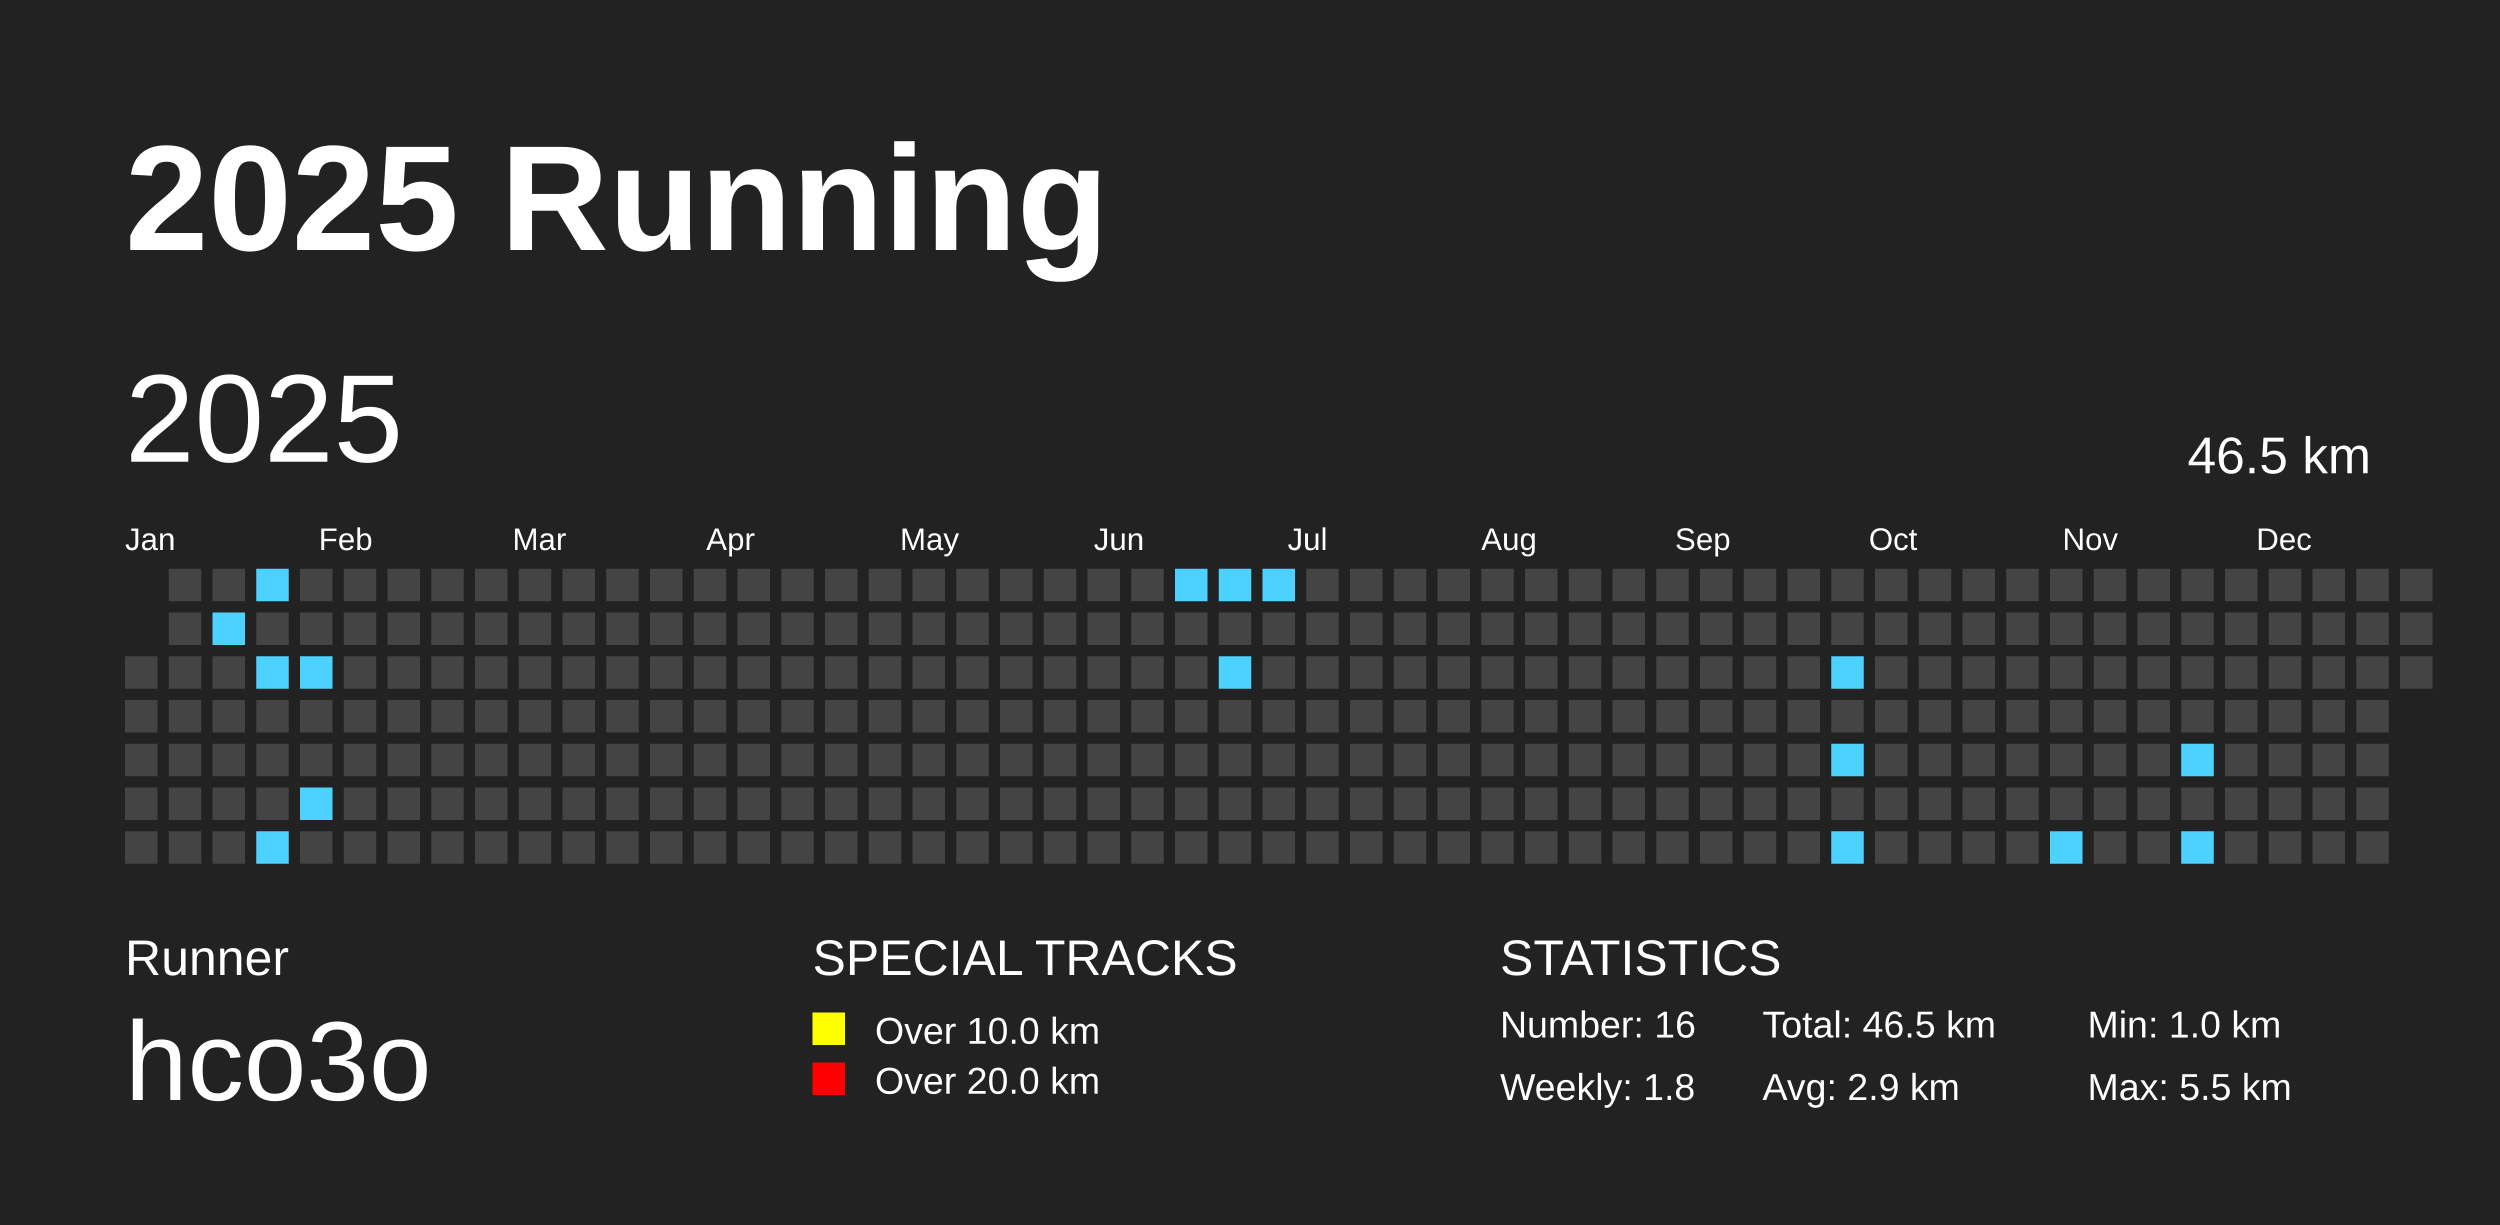
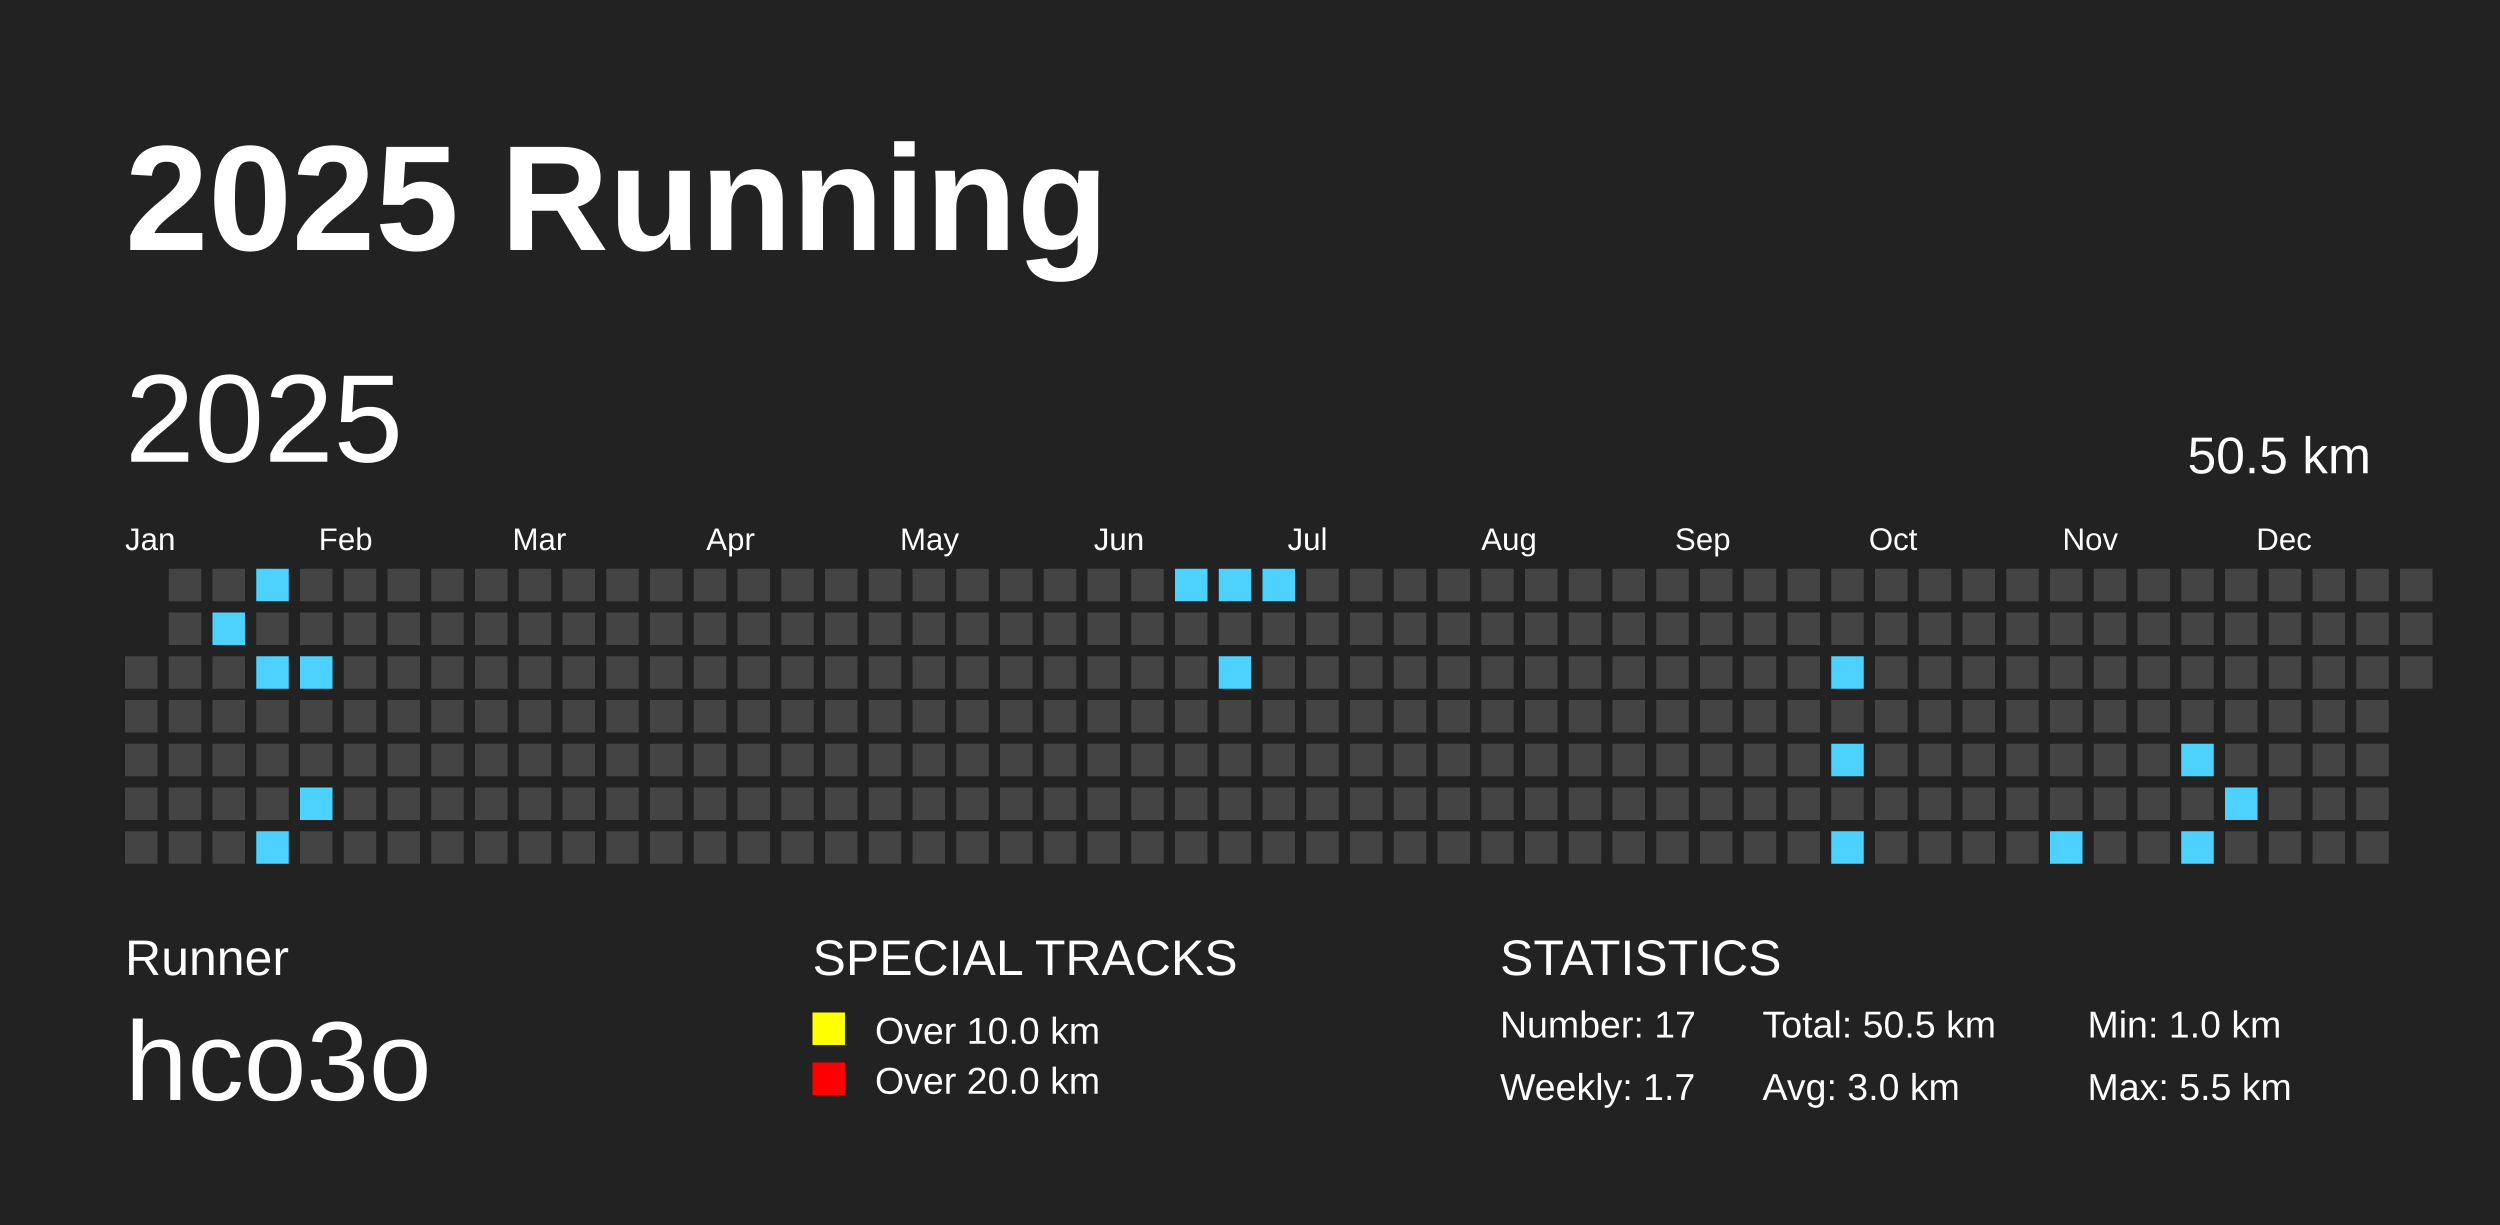
<svg xmlns="http://www.w3.org/2000/svg" baseProfile="full" height="98mm" version="1.1" viewBox="0,0,200,98" width="200mm">
  <defs />
  <rect fill="#222222" height="98" width="200" x="0" y="0" />
  <text fill="#FFFFFF" style="font-size:12px; font-family:Arial; font-weight:bold;" x="10" y="20">2025 Running</text>
  <text fill="#FFFFFF" style="font-size:4px; font-family:Arial" x="10" y="78">Runner</text>
  <text fill="#FFFFFF" style="font-size:9px; font-family:Arial" x="10" y="88">hco3o</text>
  <text fill="#FFFFFF" style="font-size:4px; font-family:Arial" x="65" y="78">SPECIAL TRACKS</text>
  <rect fill="yellow" height="2.6" width="2.6" x="65" y="81" />
  <text fill="#FFFFFF" style="font-size:3px; font-family:Arial" x="70" y="83.5">Over 10.0 km</text>
  <rect fill="red" height="2.6" width="2.6" x="65" y="85" />
  <text fill="#FFFFFF" style="font-size:3px; font-family:Arial" x="70" y="87.5">Over 20.0 km</text>
  <text fill="#FFFFFF" style="font-size:4px; font-family:Arial" x="120" y="78">STATISTICS</text>
-   <text fill="#FFFFFF" style="font-size:3px; font-family:Arial" x="120" y="83">Number: 16</text>
-   <text fill="#FFFFFF" style="font-size:3px; font-family:Arial" x="120" y="88">Weekly: 1.8</text>
-   <text fill="#FFFFFF" style="font-size:3px; font-family:Arial" x="141" y="83">Total: 46.5 km</text>
-   <text fill="#FFFFFF" style="font-size:3px; font-family:Arial" x="141" y="88">Avg: 2.9 km</text>
+   <text fill="#FFFFFF" style="font-size:3px; font-family:Arial" x="120" y="83">Number: 17</text>
+   <text fill="#FFFFFF" style="font-size:3px; font-family:Arial" x="120" y="88">Weekly: 1.7</text>
+   <text fill="#FFFFFF" style="font-size:3px; font-family:Arial" x="141" y="83">Total: 50.5 km</text>
+   <text fill="#FFFFFF" style="font-size:3px; font-family:Arial" x="141" y="88">Avg: 3.0 km</text>
  <text fill="#FFFFFF" style="font-size:3px; font-family:Arial" x="167" y="83">Min: 1.0 km</text>
  <text fill="#FFFFFF" style="font-size:3px; font-family:Arial" x="167" y="88">Max: 5.5 km</text>
  <text dominant-baseline="hanging" fill="#FFFFFF" style="font-size:10.0px; font-family:Arial;" x="10" y="30">2025</text>
-   <text dominant-baseline="hanging" fill="#FFFFFF" style="font-size:4.125px; font-family:Arial;" x="175" y="35">46.5 km</text>
+   <text dominant-baseline="hanging" fill="#FFFFFF" style="font-size:4.125px; font-family:Arial;" x="175" y="35">50.5 km</text>
  <text fill="#FFFFFF" style="font-size:2.5px; font-family:Arial" x="10.0" y="44">Jan</text>
  <text fill="#FFFFFF" style="font-size:2.5px; font-family:Arial" x="25.5" y="44">Feb</text>
  <text fill="#FFFFFF" style="font-size:2.5px; font-family:Arial" x="41.0" y="44">Mar</text>
  <text fill="#FFFFFF" style="font-size:2.5px; font-family:Arial" x="56.5" y="44">Apr</text>
  <text fill="#FFFFFF" style="font-size:2.5px; font-family:Arial" x="72.0" y="44">May</text>
  <text fill="#FFFFFF" style="font-size:2.5px; font-family:Arial" x="87.5" y="44">Jun</text>
  <text fill="#FFFFFF" style="font-size:2.5px; font-family:Arial" x="103.0" y="44">Jul</text>
  <text fill="#FFFFFF" style="font-size:2.5px; font-family:Arial" x="118.5" y="44">Aug</text>
  <text fill="#FFFFFF" style="font-size:2.5px; font-family:Arial" x="134.0" y="44">Sep</text>
  <text fill="#FFFFFF" style="font-size:2.5px; font-family:Arial" x="149.5" y="44">Oct</text>
  <text fill="#FFFFFF" style="font-size:2.5px; font-family:Arial" x="165.0" y="44">Nov</text>
  <text fill="#FFFFFF" style="font-size:2.5px; font-family:Arial" x="180.5" y="44">Dec</text>
  <rect fill="#444444" height="2.6" width="2.6" x="10.0" y="52.5" />
  <rect fill="#444444" height="2.6" width="2.6" x="10.0" y="56.0" />
  <rect fill="#444444" height="2.6" width="2.6" x="10.0" y="59.5" />
  <rect fill="#444444" height="2.6" width="2.6" x="10.0" y="63.0" />
  <rect fill="#444444" height="2.6" width="2.6" x="10.0" y="66.5" />
  <rect fill="#444444" height="2.6" width="2.6" x="13.5" y="45.5" />
  <rect fill="#444444" height="2.6" width="2.6" x="13.5" y="49.0" />
  <rect fill="#444444" height="2.6" width="2.6" x="13.5" y="52.5" />
  <rect fill="#444444" height="2.6" width="2.6" x="13.5" y="56.0" />
  <rect fill="#444444" height="2.6" width="2.6" x="13.5" y="59.5" />
  <rect fill="#444444" height="2.6" width="2.6" x="13.5" y="63.0" />
  <rect fill="#444444" height="2.6" width="2.6" x="13.5" y="66.5" />
  <rect fill="#444444" height="2.6" width="2.6" x="17.0" y="45.5" />
  <rect fill="#4DD2FF" height="2.6" width="2.6" x="17.0" y="49.0" />
  <rect fill="#444444" height="2.6" width="2.6" x="17.0" y="52.5" />
  <rect fill="#444444" height="2.6" width="2.6" x="17.0" y="56.0" />
  <rect fill="#444444" height="2.6" width="2.6" x="17.0" y="59.5" />
  <rect fill="#444444" height="2.6" width="2.6" x="17.0" y="63.0" />
  <rect fill="#444444" height="2.6" width="2.6" x="17.0" y="66.5" />
  <rect fill="#4DD2FF" height="2.6" width="2.6" x="20.5" y="45.5" />
  <rect fill="#444444" height="2.6" width="2.6" x="20.5" y="49.0" />
  <rect fill="#4DD2FF" height="2.6" width="2.6" x="20.5" y="52.5" />
  <rect fill="#444444" height="2.6" width="2.6" x="20.5" y="56.0" />
  <rect fill="#444444" height="2.6" width="2.6" x="20.5" y="59.5" />
  <rect fill="#444444" height="2.6" width="2.6" x="20.5" y="63.0" />
  <rect fill="#4DD2FF" height="2.6" width="2.6" x="20.5" y="66.5" />
  <rect fill="#444444" height="2.6" width="2.6" x="24.0" y="45.5" />
  <rect fill="#444444" height="2.6" width="2.6" x="24.0" y="49.0" />
  <rect fill="#4DD2FF" height="2.6" width="2.6" x="24.0" y="52.5" />
  <rect fill="#444444" height="2.6" width="2.6" x="24.0" y="56.0" />
  <rect fill="#444444" height="2.6" width="2.6" x="24.0" y="59.5" />
  <rect fill="#4DD2FF" height="2.6" width="2.6" x="24.0" y="63.0" />
  <rect fill="#444444" height="2.6" width="2.6" x="24.0" y="66.5" />
  <rect fill="#444444" height="2.6" width="2.6" x="27.5" y="45.5" />
  <rect fill="#444444" height="2.6" width="2.6" x="27.5" y="49.0" />
  <rect fill="#444444" height="2.6" width="2.6" x="27.5" y="52.5" />
  <rect fill="#444444" height="2.6" width="2.6" x="27.5" y="56.0" />
  <rect fill="#444444" height="2.6" width="2.6" x="27.5" y="59.5" />
  <rect fill="#444444" height="2.6" width="2.6" x="27.5" y="63.0" />
  <rect fill="#444444" height="2.6" width="2.6" x="27.5" y="66.5" />
  <rect fill="#444444" height="2.6" width="2.6" x="31.0" y="45.5" />
  <rect fill="#444444" height="2.6" width="2.6" x="31.0" y="49.0" />
  <rect fill="#444444" height="2.6" width="2.6" x="31.0" y="52.5" />
  <rect fill="#444444" height="2.6" width="2.6" x="31.0" y="56.0" />
  <rect fill="#444444" height="2.6" width="2.6" x="31.0" y="59.5" />
  <rect fill="#444444" height="2.6" width="2.6" x="31.0" y="63.0" />
  <rect fill="#444444" height="2.6" width="2.6" x="31.0" y="66.5" />
  <rect fill="#444444" height="2.6" width="2.6" x="34.5" y="45.5" />
  <rect fill="#444444" height="2.6" width="2.6" x="34.5" y="49.0" />
  <rect fill="#444444" height="2.6" width="2.6" x="34.5" y="52.5" />
  <rect fill="#444444" height="2.6" width="2.6" x="34.5" y="56.0" />
  <rect fill="#444444" height="2.6" width="2.6" x="34.5" y="59.5" />
  <rect fill="#444444" height="2.6" width="2.6" x="34.5" y="63.0" />
  <rect fill="#444444" height="2.6" width="2.6" x="34.5" y="66.5" />
  <rect fill="#444444" height="2.6" width="2.6" x="38.0" y="45.5" />
  <rect fill="#444444" height="2.6" width="2.6" x="38.0" y="49.0" />
  <rect fill="#444444" height="2.6" width="2.6" x="38.0" y="52.5" />
  <rect fill="#444444" height="2.6" width="2.6" x="38.0" y="56.0" />
  <rect fill="#444444" height="2.6" width="2.6" x="38.0" y="59.5" />
  <rect fill="#444444" height="2.6" width="2.6" x="38.0" y="63.0" />
  <rect fill="#444444" height="2.6" width="2.6" x="38.0" y="66.5" />
  <rect fill="#444444" height="2.6" width="2.6" x="41.5" y="45.5" />
  <rect fill="#444444" height="2.6" width="2.6" x="41.5" y="49.0" />
  <rect fill="#444444" height="2.6" width="2.6" x="41.5" y="52.5" />
  <rect fill="#444444" height="2.6" width="2.6" x="41.5" y="56.0" />
  <rect fill="#444444" height="2.6" width="2.6" x="41.5" y="59.5" />
  <rect fill="#444444" height="2.6" width="2.6" x="41.5" y="63.0" />
  <rect fill="#444444" height="2.6" width="2.6" x="41.5" y="66.5" />
  <rect fill="#444444" height="2.6" width="2.6" x="45.0" y="45.5" />
  <rect fill="#444444" height="2.6" width="2.6" x="45.0" y="49.0" />
  <rect fill="#444444" height="2.6" width="2.6" x="45.0" y="52.5" />
  <rect fill="#444444" height="2.6" width="2.6" x="45.0" y="56.0" />
  <rect fill="#444444" height="2.6" width="2.6" x="45.0" y="59.5" />
  <rect fill="#444444" height="2.6" width="2.6" x="45.0" y="63.0" />
  <rect fill="#444444" height="2.6" width="2.6" x="45.0" y="66.5" />
  <rect fill="#444444" height="2.6" width="2.6" x="48.5" y="45.5" />
  <rect fill="#444444" height="2.6" width="2.6" x="48.5" y="49.0" />
  <rect fill="#444444" height="2.6" width="2.6" x="48.5" y="52.5" />
  <rect fill="#444444" height="2.6" width="2.6" x="48.5" y="56.0" />
  <rect fill="#444444" height="2.6" width="2.6" x="48.5" y="59.5" />
  <rect fill="#444444" height="2.6" width="2.6" x="48.5" y="63.0" />
  <rect fill="#444444" height="2.6" width="2.6" x="48.5" y="66.5" />
  <rect fill="#444444" height="2.6" width="2.6" x="52.0" y="45.5" />
  <rect fill="#444444" height="2.6" width="2.6" x="52.0" y="49.0" />
  <rect fill="#444444" height="2.6" width="2.6" x="52.0" y="52.5" />
  <rect fill="#444444" height="2.6" width="2.6" x="52.0" y="56.0" />
  <rect fill="#444444" height="2.6" width="2.6" x="52.0" y="59.5" />
  <rect fill="#444444" height="2.6" width="2.6" x="52.0" y="63.0" />
  <rect fill="#444444" height="2.6" width="2.6" x="52.0" y="66.5" />
  <rect fill="#444444" height="2.6" width="2.6" x="55.5" y="45.5" />
  <rect fill="#444444" height="2.6" width="2.6" x="55.5" y="49.0" />
  <rect fill="#444444" height="2.6" width="2.6" x="55.5" y="52.5" />
  <rect fill="#444444" height="2.6" width="2.6" x="55.5" y="56.0" />
  <rect fill="#444444" height="2.6" width="2.6" x="55.5" y="59.5" />
  <rect fill="#444444" height="2.6" width="2.6" x="55.5" y="63.0" />
  <rect fill="#444444" height="2.6" width="2.6" x="55.5" y="66.5" />
  <rect fill="#444444" height="2.6" width="2.6" x="59.0" y="45.5" />
  <rect fill="#444444" height="2.6" width="2.6" x="59.0" y="49.0" />
  <rect fill="#444444" height="2.6" width="2.6" x="59.0" y="52.5" />
  <rect fill="#444444" height="2.6" width="2.6" x="59.0" y="56.0" />
  <rect fill="#444444" height="2.6" width="2.6" x="59.0" y="59.5" />
  <rect fill="#444444" height="2.6" width="2.6" x="59.0" y="63.0" />
  <rect fill="#444444" height="2.6" width="2.6" x="59.0" y="66.5" />
  <rect fill="#444444" height="2.6" width="2.6" x="62.5" y="45.5" />
  <rect fill="#444444" height="2.6" width="2.6" x="62.5" y="49.0" />
  <rect fill="#444444" height="2.6" width="2.6" x="62.5" y="52.5" />
  <rect fill="#444444" height="2.6" width="2.6" x="62.5" y="56.0" />
  <rect fill="#444444" height="2.6" width="2.6" x="62.5" y="59.5" />
  <rect fill="#444444" height="2.6" width="2.6" x="62.5" y="63.0" />
  <rect fill="#444444" height="2.6" width="2.6" x="62.5" y="66.5" />
  <rect fill="#444444" height="2.6" width="2.6" x="66.0" y="45.5" />
  <rect fill="#444444" height="2.6" width="2.6" x="66.0" y="49.0" />
  <rect fill="#444444" height="2.6" width="2.6" x="66.0" y="52.5" />
  <rect fill="#444444" height="2.6" width="2.6" x="66.0" y="56.0" />
  <rect fill="#444444" height="2.6" width="2.6" x="66.0" y="59.5" />
  <rect fill="#444444" height="2.6" width="2.6" x="66.0" y="63.0" />
  <rect fill="#444444" height="2.6" width="2.6" x="66.0" y="66.5" />
  <rect fill="#444444" height="2.6" width="2.6" x="69.5" y="45.5" />
  <rect fill="#444444" height="2.6" width="2.6" x="69.5" y="49.0" />
  <rect fill="#444444" height="2.6" width="2.6" x="69.5" y="52.5" />
  <rect fill="#444444" height="2.6" width="2.6" x="69.5" y="56.0" />
  <rect fill="#444444" height="2.6" width="2.6" x="69.5" y="59.5" />
  <rect fill="#444444" height="2.6" width="2.6" x="69.5" y="63.0" />
  <rect fill="#444444" height="2.6" width="2.6" x="69.5" y="66.5" />
  <rect fill="#444444" height="2.6" width="2.6" x="73.0" y="45.5" />
  <rect fill="#444444" height="2.6" width="2.6" x="73.0" y="49.0" />
  <rect fill="#444444" height="2.6" width="2.6" x="73.0" y="52.5" />
  <rect fill="#444444" height="2.6" width="2.6" x="73.0" y="56.0" />
  <rect fill="#444444" height="2.6" width="2.6" x="73.0" y="59.5" />
  <rect fill="#444444" height="2.6" width="2.6" x="73.0" y="63.0" />
  <rect fill="#444444" height="2.6" width="2.6" x="73.0" y="66.5" />
  <rect fill="#444444" height="2.6" width="2.6" x="76.5" y="45.5" />
  <rect fill="#444444" height="2.6" width="2.6" x="76.5" y="49.0" />
  <rect fill="#444444" height="2.6" width="2.6" x="76.5" y="52.5" />
  <rect fill="#444444" height="2.6" width="2.6" x="76.5" y="56.0" />
  <rect fill="#444444" height="2.6" width="2.6" x="76.5" y="59.5" />
  <rect fill="#444444" height="2.6" width="2.6" x="76.5" y="63.0" />
  <rect fill="#444444" height="2.6" width="2.6" x="76.5" y="66.5" />
  <rect fill="#444444" height="2.6" width="2.6" x="80.0" y="45.5" />
  <rect fill="#444444" height="2.6" width="2.6" x="80.0" y="49.0" />
  <rect fill="#444444" height="2.6" width="2.6" x="80.0" y="52.5" />
  <rect fill="#444444" height="2.6" width="2.6" x="80.0" y="56.0" />
  <rect fill="#444444" height="2.6" width="2.6" x="80.0" y="59.5" />
  <rect fill="#444444" height="2.6" width="2.6" x="80.0" y="63.0" />
  <rect fill="#444444" height="2.6" width="2.6" x="80.0" y="66.5" />
  <rect fill="#444444" height="2.6" width="2.6" x="83.5" y="45.5" />
  <rect fill="#444444" height="2.6" width="2.6" x="83.5" y="49.0" />
  <rect fill="#444444" height="2.6" width="2.6" x="83.5" y="52.5" />
  <rect fill="#444444" height="2.6" width="2.6" x="83.5" y="56.0" />
  <rect fill="#444444" height="2.6" width="2.6" x="83.5" y="59.5" />
  <rect fill="#444444" height="2.6" width="2.6" x="83.5" y="63.0" />
  <rect fill="#444444" height="2.6" width="2.6" x="83.5" y="66.5" />
  <rect fill="#444444" height="2.6" width="2.6" x="87.0" y="45.5" />
  <rect fill="#444444" height="2.6" width="2.6" x="87.0" y="49.0" />
  <rect fill="#444444" height="2.6" width="2.6" x="87.0" y="52.5" />
  <rect fill="#444444" height="2.6" width="2.6" x="87.0" y="56.0" />
  <rect fill="#444444" height="2.6" width="2.6" x="87.0" y="59.5" />
  <rect fill="#444444" height="2.6" width="2.6" x="87.0" y="63.0" />
  <rect fill="#444444" height="2.6" width="2.6" x="87.0" y="66.5" />
  <rect fill="#444444" height="2.6" width="2.6" x="90.5" y="45.5" />
  <rect fill="#444444" height="2.6" width="2.6" x="90.5" y="49.0" />
  <rect fill="#444444" height="2.6" width="2.6" x="90.5" y="52.5" />
  <rect fill="#444444" height="2.6" width="2.6" x="90.5" y="56.0" />
  <rect fill="#444444" height="2.6" width="2.6" x="90.5" y="59.5" />
  <rect fill="#444444" height="2.6" width="2.6" x="90.5" y="63.0" />
  <rect fill="#444444" height="2.6" width="2.6" x="90.5" y="66.5" />
  <rect fill="#4DD2FF" height="2.6" width="2.6" x="94.0" y="45.5" />
  <rect fill="#444444" height="2.6" width="2.6" x="94.0" y="49.0" />
  <rect fill="#444444" height="2.6" width="2.6" x="94.0" y="52.5" />
  <rect fill="#444444" height="2.6" width="2.6" x="94.0" y="56.0" />
  <rect fill="#444444" height="2.6" width="2.6" x="94.0" y="59.5" />
  <rect fill="#444444" height="2.6" width="2.6" x="94.0" y="63.0" />
  <rect fill="#444444" height="2.6" width="2.6" x="94.0" y="66.5" />
  <rect fill="#4DD2FF" height="2.6" width="2.6" x="97.5" y="45.5" />
  <rect fill="#444444" height="2.6" width="2.6" x="97.5" y="49.0" />
  <rect fill="#4DD2FF" height="2.6" width="2.6" x="97.5" y="52.5" />
  <rect fill="#444444" height="2.6" width="2.6" x="97.5" y="56.0" />
  <rect fill="#444444" height="2.6" width="2.6" x="97.5" y="59.5" />
  <rect fill="#444444" height="2.6" width="2.6" x="97.5" y="63.0" />
  <rect fill="#444444" height="2.6" width="2.6" x="97.5" y="66.5" />
  <rect fill="#4DD2FF" height="2.6" width="2.6" x="101.0" y="45.5" />
  <rect fill="#444444" height="2.6" width="2.6" x="101.0" y="49.0" />
  <rect fill="#444444" height="2.6" width="2.6" x="101.0" y="52.5" />
  <rect fill="#444444" height="2.6" width="2.6" x="101.0" y="56.0" />
  <rect fill="#444444" height="2.6" width="2.6" x="101.0" y="59.5" />
  <rect fill="#444444" height="2.6" width="2.6" x="101.0" y="63.0" />
  <rect fill="#444444" height="2.6" width="2.6" x="101.0" y="66.5" />
  <rect fill="#444444" height="2.6" width="2.6" x="104.5" y="45.5" />
  <rect fill="#444444" height="2.6" width="2.6" x="104.5" y="49.0" />
  <rect fill="#444444" height="2.6" width="2.6" x="104.5" y="52.5" />
  <rect fill="#444444" height="2.6" width="2.6" x="104.5" y="56.0" />
  <rect fill="#444444" height="2.6" width="2.6" x="104.5" y="59.5" />
  <rect fill="#444444" height="2.6" width="2.6" x="104.5" y="63.0" />
  <rect fill="#444444" height="2.6" width="2.6" x="104.5" y="66.5" />
  <rect fill="#444444" height="2.6" width="2.6" x="108.0" y="45.5" />
  <rect fill="#444444" height="2.6" width="2.6" x="108.0" y="49.0" />
  <rect fill="#444444" height="2.6" width="2.6" x="108.0" y="52.5" />
  <rect fill="#444444" height="2.6" width="2.6" x="108.0" y="56.0" />
  <rect fill="#444444" height="2.6" width="2.6" x="108.0" y="59.5" />
  <rect fill="#444444" height="2.6" width="2.6" x="108.0" y="63.0" />
  <rect fill="#444444" height="2.6" width="2.6" x="108.0" y="66.5" />
  <rect fill="#444444" height="2.6" width="2.6" x="111.5" y="45.5" />
  <rect fill="#444444" height="2.6" width="2.6" x="111.5" y="49.0" />
  <rect fill="#444444" height="2.6" width="2.6" x="111.5" y="52.5" />
  <rect fill="#444444" height="2.6" width="2.6" x="111.5" y="56.0" />
  <rect fill="#444444" height="2.6" width="2.6" x="111.5" y="59.5" />
  <rect fill="#444444" height="2.6" width="2.6" x="111.5" y="63.0" />
  <rect fill="#444444" height="2.6" width="2.6" x="111.5" y="66.5" />
  <rect fill="#444444" height="2.6" width="2.6" x="115.0" y="45.5" />
  <rect fill="#444444" height="2.6" width="2.6" x="115.0" y="49.0" />
  <rect fill="#444444" height="2.6" width="2.6" x="115.0" y="52.5" />
  <rect fill="#444444" height="2.6" width="2.6" x="115.0" y="56.0" />
  <rect fill="#444444" height="2.6" width="2.6" x="115.0" y="59.5" />
  <rect fill="#444444" height="2.6" width="2.6" x="115.0" y="63.0" />
  <rect fill="#444444" height="2.6" width="2.6" x="115.0" y="66.5" />
  <rect fill="#444444" height="2.6" width="2.6" x="118.5" y="45.5" />
  <rect fill="#444444" height="2.6" width="2.6" x="118.5" y="49.0" />
  <rect fill="#444444" height="2.6" width="2.6" x="118.5" y="52.5" />
  <rect fill="#444444" height="2.6" width="2.6" x="118.5" y="56.0" />
  <rect fill="#444444" height="2.6" width="2.6" x="118.5" y="59.5" />
  <rect fill="#444444" height="2.6" width="2.6" x="118.5" y="63.0" />
  <rect fill="#444444" height="2.6" width="2.6" x="118.5" y="66.5" />
  <rect fill="#444444" height="2.6" width="2.6" x="122.0" y="45.5" />
  <rect fill="#444444" height="2.6" width="2.6" x="122.0" y="49.0" />
  <rect fill="#444444" height="2.6" width="2.6" x="122.0" y="52.5" />
  <rect fill="#444444" height="2.6" width="2.6" x="122.0" y="56.0" />
  <rect fill="#444444" height="2.6" width="2.6" x="122.0" y="59.5" />
  <rect fill="#444444" height="2.6" width="2.6" x="122.0" y="63.0" />
  <rect fill="#444444" height="2.6" width="2.6" x="122.0" y="66.5" />
  <rect fill="#444444" height="2.6" width="2.6" x="125.5" y="45.5" />
  <rect fill="#444444" height="2.6" width="2.6" x="125.5" y="49.0" />
  <rect fill="#444444" height="2.6" width="2.6" x="125.5" y="52.5" />
  <rect fill="#444444" height="2.6" width="2.6" x="125.5" y="56.0" />
  <rect fill="#444444" height="2.6" width="2.6" x="125.5" y="59.5" />
  <rect fill="#444444" height="2.6" width="2.6" x="125.5" y="63.0" />
  <rect fill="#444444" height="2.6" width="2.6" x="125.5" y="66.5" />
  <rect fill="#444444" height="2.6" width="2.6" x="129.0" y="45.5" />
  <rect fill="#444444" height="2.6" width="2.6" x="129.0" y="49.0" />
  <rect fill="#444444" height="2.6" width="2.6" x="129.0" y="52.5" />
  <rect fill="#444444" height="2.6" width="2.6" x="129.0" y="56.0" />
  <rect fill="#444444" height="2.6" width="2.6" x="129.0" y="59.5" />
  <rect fill="#444444" height="2.6" width="2.6" x="129.0" y="63.0" />
  <rect fill="#444444" height="2.6" width="2.6" x="129.0" y="66.5" />
  <rect fill="#444444" height="2.6" width="2.6" x="132.5" y="45.5" />
  <rect fill="#444444" height="2.6" width="2.6" x="132.5" y="49.0" />
  <rect fill="#444444" height="2.6" width="2.6" x="132.5" y="52.5" />
  <rect fill="#444444" height="2.6" width="2.6" x="132.5" y="56.0" />
  <rect fill="#444444" height="2.6" width="2.6" x="132.5" y="59.5" />
  <rect fill="#444444" height="2.6" width="2.6" x="132.5" y="63.0" />
  <rect fill="#444444" height="2.6" width="2.6" x="132.5" y="66.5" />
  <rect fill="#444444" height="2.6" width="2.6" x="136.0" y="45.5" />
  <rect fill="#444444" height="2.6" width="2.6" x="136.0" y="49.0" />
  <rect fill="#444444" height="2.6" width="2.6" x="136.0" y="52.5" />
  <rect fill="#444444" height="2.6" width="2.6" x="136.0" y="56.0" />
  <rect fill="#444444" height="2.6" width="2.6" x="136.0" y="59.5" />
  <rect fill="#444444" height="2.6" width="2.6" x="136.0" y="63.0" />
  <rect fill="#444444" height="2.6" width="2.6" x="136.0" y="66.5" />
  <rect fill="#444444" height="2.6" width="2.6" x="139.5" y="45.5" />
  <rect fill="#444444" height="2.6" width="2.6" x="139.5" y="49.0" />
  <rect fill="#444444" height="2.6" width="2.6" x="139.5" y="52.5" />
  <rect fill="#444444" height="2.6" width="2.6" x="139.5" y="56.0" />
  <rect fill="#444444" height="2.6" width="2.6" x="139.5" y="59.5" />
  <rect fill="#444444" height="2.6" width="2.6" x="139.5" y="63.0" />
  <rect fill="#444444" height="2.6" width="2.6" x="139.5" y="66.5" />
  <rect fill="#444444" height="2.6" width="2.6" x="143.0" y="45.5" />
  <rect fill="#444444" height="2.6" width="2.6" x="143.0" y="49.0" />
  <rect fill="#444444" height="2.6" width="2.6" x="143.0" y="52.5" />
  <rect fill="#444444" height="2.6" width="2.6" x="143.0" y="56.0" />
  <rect fill="#444444" height="2.6" width="2.6" x="143.0" y="59.5" />
  <rect fill="#444444" height="2.6" width="2.6" x="143.0" y="63.0" />
  <rect fill="#444444" height="2.6" width="2.6" x="143.0" y="66.5" />
  <rect fill="#444444" height="2.6" width="2.6" x="146.5" y="45.5" />
  <rect fill="#444444" height="2.6" width="2.6" x="146.5" y="49.0" />
  <rect fill="#4DD2FF" height="2.6" width="2.6" x="146.5" y="52.5" />
  <rect fill="#444444" height="2.6" width="2.6" x="146.5" y="56.0" />
  <rect fill="#4DD2FF" height="2.6" width="2.6" x="146.5" y="59.5" />
  <rect fill="#444444" height="2.6" width="2.6" x="146.5" y="63.0" />
  <rect fill="#4DD2FF" height="2.6" width="2.6" x="146.5" y="66.5" />
  <rect fill="#444444" height="2.6" width="2.6" x="150.0" y="45.5" />
  <rect fill="#444444" height="2.6" width="2.6" x="150.0" y="49.0" />
  <rect fill="#444444" height="2.6" width="2.6" x="150.0" y="52.5" />
  <rect fill="#444444" height="2.6" width="2.6" x="150.0" y="56.0" />
  <rect fill="#444444" height="2.6" width="2.6" x="150.0" y="59.5" />
  <rect fill="#444444" height="2.6" width="2.6" x="150.0" y="63.0" />
  <rect fill="#444444" height="2.6" width="2.6" x="150.0" y="66.5" />
  <rect fill="#444444" height="2.6" width="2.6" x="153.5" y="45.5" />
  <rect fill="#444444" height="2.6" width="2.6" x="153.5" y="49.0" />
  <rect fill="#444444" height="2.6" width="2.6" x="153.5" y="52.5" />
  <rect fill="#444444" height="2.6" width="2.6" x="153.5" y="56.0" />
  <rect fill="#444444" height="2.6" width="2.6" x="153.5" y="59.5" />
  <rect fill="#444444" height="2.6" width="2.6" x="153.5" y="63.0" />
  <rect fill="#444444" height="2.6" width="2.6" x="153.5" y="66.5" />
  <rect fill="#444444" height="2.6" width="2.6" x="157.0" y="45.5" />
  <rect fill="#444444" height="2.6" width="2.6" x="157.0" y="49.0" />
  <rect fill="#444444" height="2.6" width="2.6" x="157.0" y="52.5" />
  <rect fill="#444444" height="2.6" width="2.6" x="157.0" y="56.0" />
  <rect fill="#444444" height="2.6" width="2.6" x="157.0" y="59.5" />
  <rect fill="#444444" height="2.6" width="2.6" x="157.0" y="63.0" />
  <rect fill="#444444" height="2.6" width="2.6" x="157.0" y="66.5" />
  <rect fill="#444444" height="2.6" width="2.6" x="160.5" y="45.5" />
  <rect fill="#444444" height="2.6" width="2.6" x="160.5" y="49.0" />
  <rect fill="#444444" height="2.6" width="2.6" x="160.5" y="52.5" />
  <rect fill="#444444" height="2.6" width="2.6" x="160.5" y="56.0" />
  <rect fill="#444444" height="2.6" width="2.6" x="160.5" y="59.5" />
  <rect fill="#444444" height="2.6" width="2.6" x="160.5" y="63.0" />
  <rect fill="#444444" height="2.6" width="2.6" x="160.5" y="66.5" />
  <rect fill="#444444" height="2.6" width="2.6" x="164.0" y="45.5" />
  <rect fill="#444444" height="2.6" width="2.6" x="164.0" y="49.0" />
  <rect fill="#444444" height="2.6" width="2.6" x="164.0" y="52.5" />
  <rect fill="#444444" height="2.6" width="2.6" x="164.0" y="56.0" />
  <rect fill="#444444" height="2.6" width="2.6" x="164.0" y="59.5" />
  <rect fill="#444444" height="2.6" width="2.6" x="164.0" y="63.0" />
  <rect fill="#4DD2FF" height="2.6" width="2.6" x="164.0" y="66.5" />
  <rect fill="#444444" height="2.6" width="2.6" x="167.5" y="45.5" />
  <rect fill="#444444" height="2.6" width="2.6" x="167.5" y="49.0" />
  <rect fill="#444444" height="2.6" width="2.6" x="167.5" y="52.5" />
  <rect fill="#444444" height="2.6" width="2.6" x="167.5" y="56.0" />
  <rect fill="#444444" height="2.6" width="2.6" x="167.5" y="59.5" />
  <rect fill="#444444" height="2.6" width="2.6" x="167.5" y="63.0" />
  <rect fill="#444444" height="2.6" width="2.6" x="167.5" y="66.5" />
  <rect fill="#444444" height="2.6" width="2.6" x="171.0" y="45.5" />
  <rect fill="#444444" height="2.6" width="2.6" x="171.0" y="49.0" />
  <rect fill="#444444" height="2.6" width="2.6" x="171.0" y="52.5" />
  <rect fill="#444444" height="2.6" width="2.6" x="171.0" y="56.0" />
  <rect fill="#444444" height="2.6" width="2.6" x="171.0" y="59.5" />
  <rect fill="#444444" height="2.6" width="2.6" x="171.0" y="63.0" />
  <rect fill="#444444" height="2.6" width="2.6" x="171.0" y="66.5" />
  <rect fill="#444444" height="2.6" width="2.6" x="174.5" y="45.5" />
  <rect fill="#444444" height="2.6" width="2.6" x="174.5" y="49.0" />
  <rect fill="#444444" height="2.6" width="2.6" x="174.5" y="52.5" />
  <rect fill="#444444" height="2.6" width="2.6" x="174.5" y="56.0" />
  <rect fill="#4DD2FF" height="2.6" width="2.6" x="174.5" y="59.5" />
  <rect fill="#444444" height="2.6" width="2.6" x="174.5" y="63.0" />
  <rect fill="#4DD2FF" height="2.6" width="2.6" x="174.5" y="66.5" />
  <rect fill="#444444" height="2.6" width="2.6" x="178.0" y="45.5" />
  <rect fill="#444444" height="2.6" width="2.6" x="178.0" y="49.0" />
  <rect fill="#444444" height="2.6" width="2.6" x="178.0" y="52.5" />
  <rect fill="#444444" height="2.6" width="2.6" x="178.0" y="56.0" />
  <rect fill="#444444" height="2.6" width="2.6" x="178.0" y="59.5" />
-   <rect fill="#444444" height="2.6" width="2.6" x="178.0" y="63.0" />
+   <rect fill="#4DD2FF" height="2.6" width="2.6" x="178.0" y="63.0" />
  <rect fill="#444444" height="2.6" width="2.6" x="178.0" y="66.5" />
  <rect fill="#444444" height="2.6" width="2.6" x="181.5" y="45.5" />
  <rect fill="#444444" height="2.6" width="2.6" x="181.5" y="49.0" />
  <rect fill="#444444" height="2.6" width="2.6" x="181.5" y="52.5" />
  <rect fill="#444444" height="2.6" width="2.6" x="181.5" y="56.0" />
  <rect fill="#444444" height="2.6" width="2.6" x="181.5" y="59.5" />
  <rect fill="#444444" height="2.6" width="2.6" x="181.5" y="63.0" />
  <rect fill="#444444" height="2.6" width="2.6" x="181.5" y="66.5" />
  <rect fill="#444444" height="2.6" width="2.6" x="185.0" y="45.5" />
  <rect fill="#444444" height="2.6" width="2.6" x="185.0" y="49.0" />
  <rect fill="#444444" height="2.6" width="2.6" x="185.0" y="52.5" />
  <rect fill="#444444" height="2.6" width="2.6" x="185.0" y="56.0" />
  <rect fill="#444444" height="2.6" width="2.6" x="185.0" y="59.5" />
  <rect fill="#444444" height="2.6" width="2.6" x="185.0" y="63.0" />
  <rect fill="#444444" height="2.6" width="2.6" x="185.0" y="66.5" />
  <rect fill="#444444" height="2.6" width="2.6" x="188.5" y="45.5" />
  <rect fill="#444444" height="2.6" width="2.6" x="188.5" y="49.0" />
  <rect fill="#444444" height="2.6" width="2.6" x="188.5" y="52.5" />
  <rect fill="#444444" height="2.6" width="2.6" x="188.5" y="56.0" />
  <rect fill="#444444" height="2.6" width="2.6" x="188.5" y="59.5" />
  <rect fill="#444444" height="2.6" width="2.6" x="188.5" y="63.0" />
  <rect fill="#444444" height="2.6" width="2.6" x="188.5" y="66.5" />
  <rect fill="#444444" height="2.6" width="2.6" x="192.0" y="45.5" />
  <rect fill="#444444" height="2.6" width="2.6" x="192.0" y="49.0" />
  <rect fill="#444444" height="2.6" width="2.6" x="192.0" y="52.5" />
</svg>
